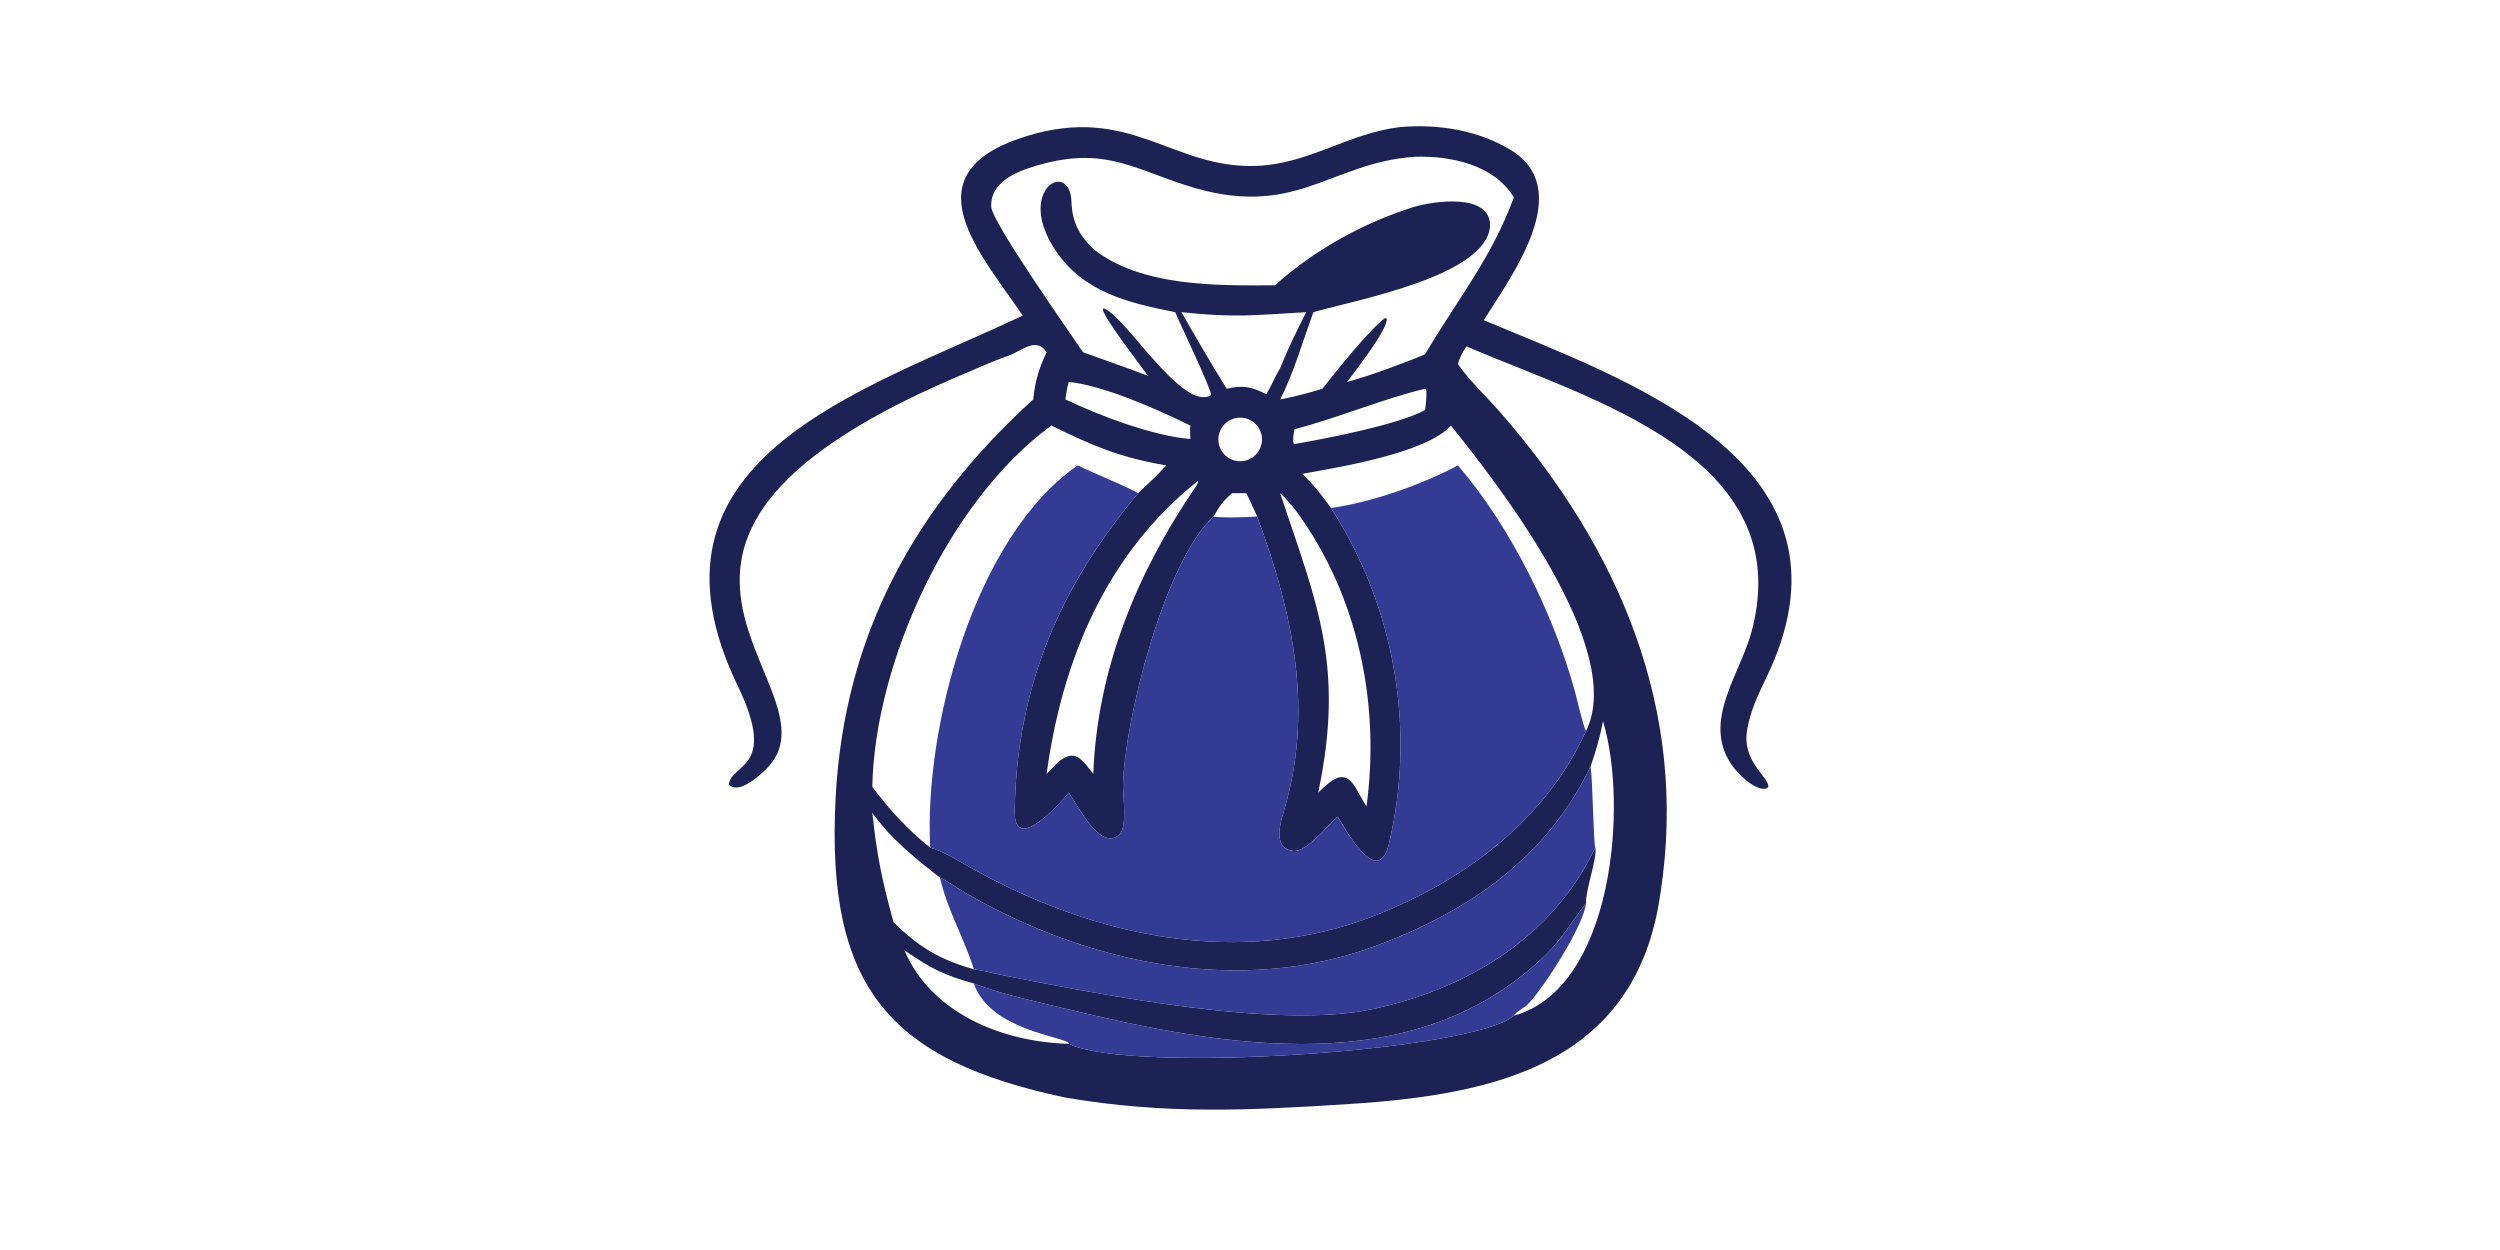
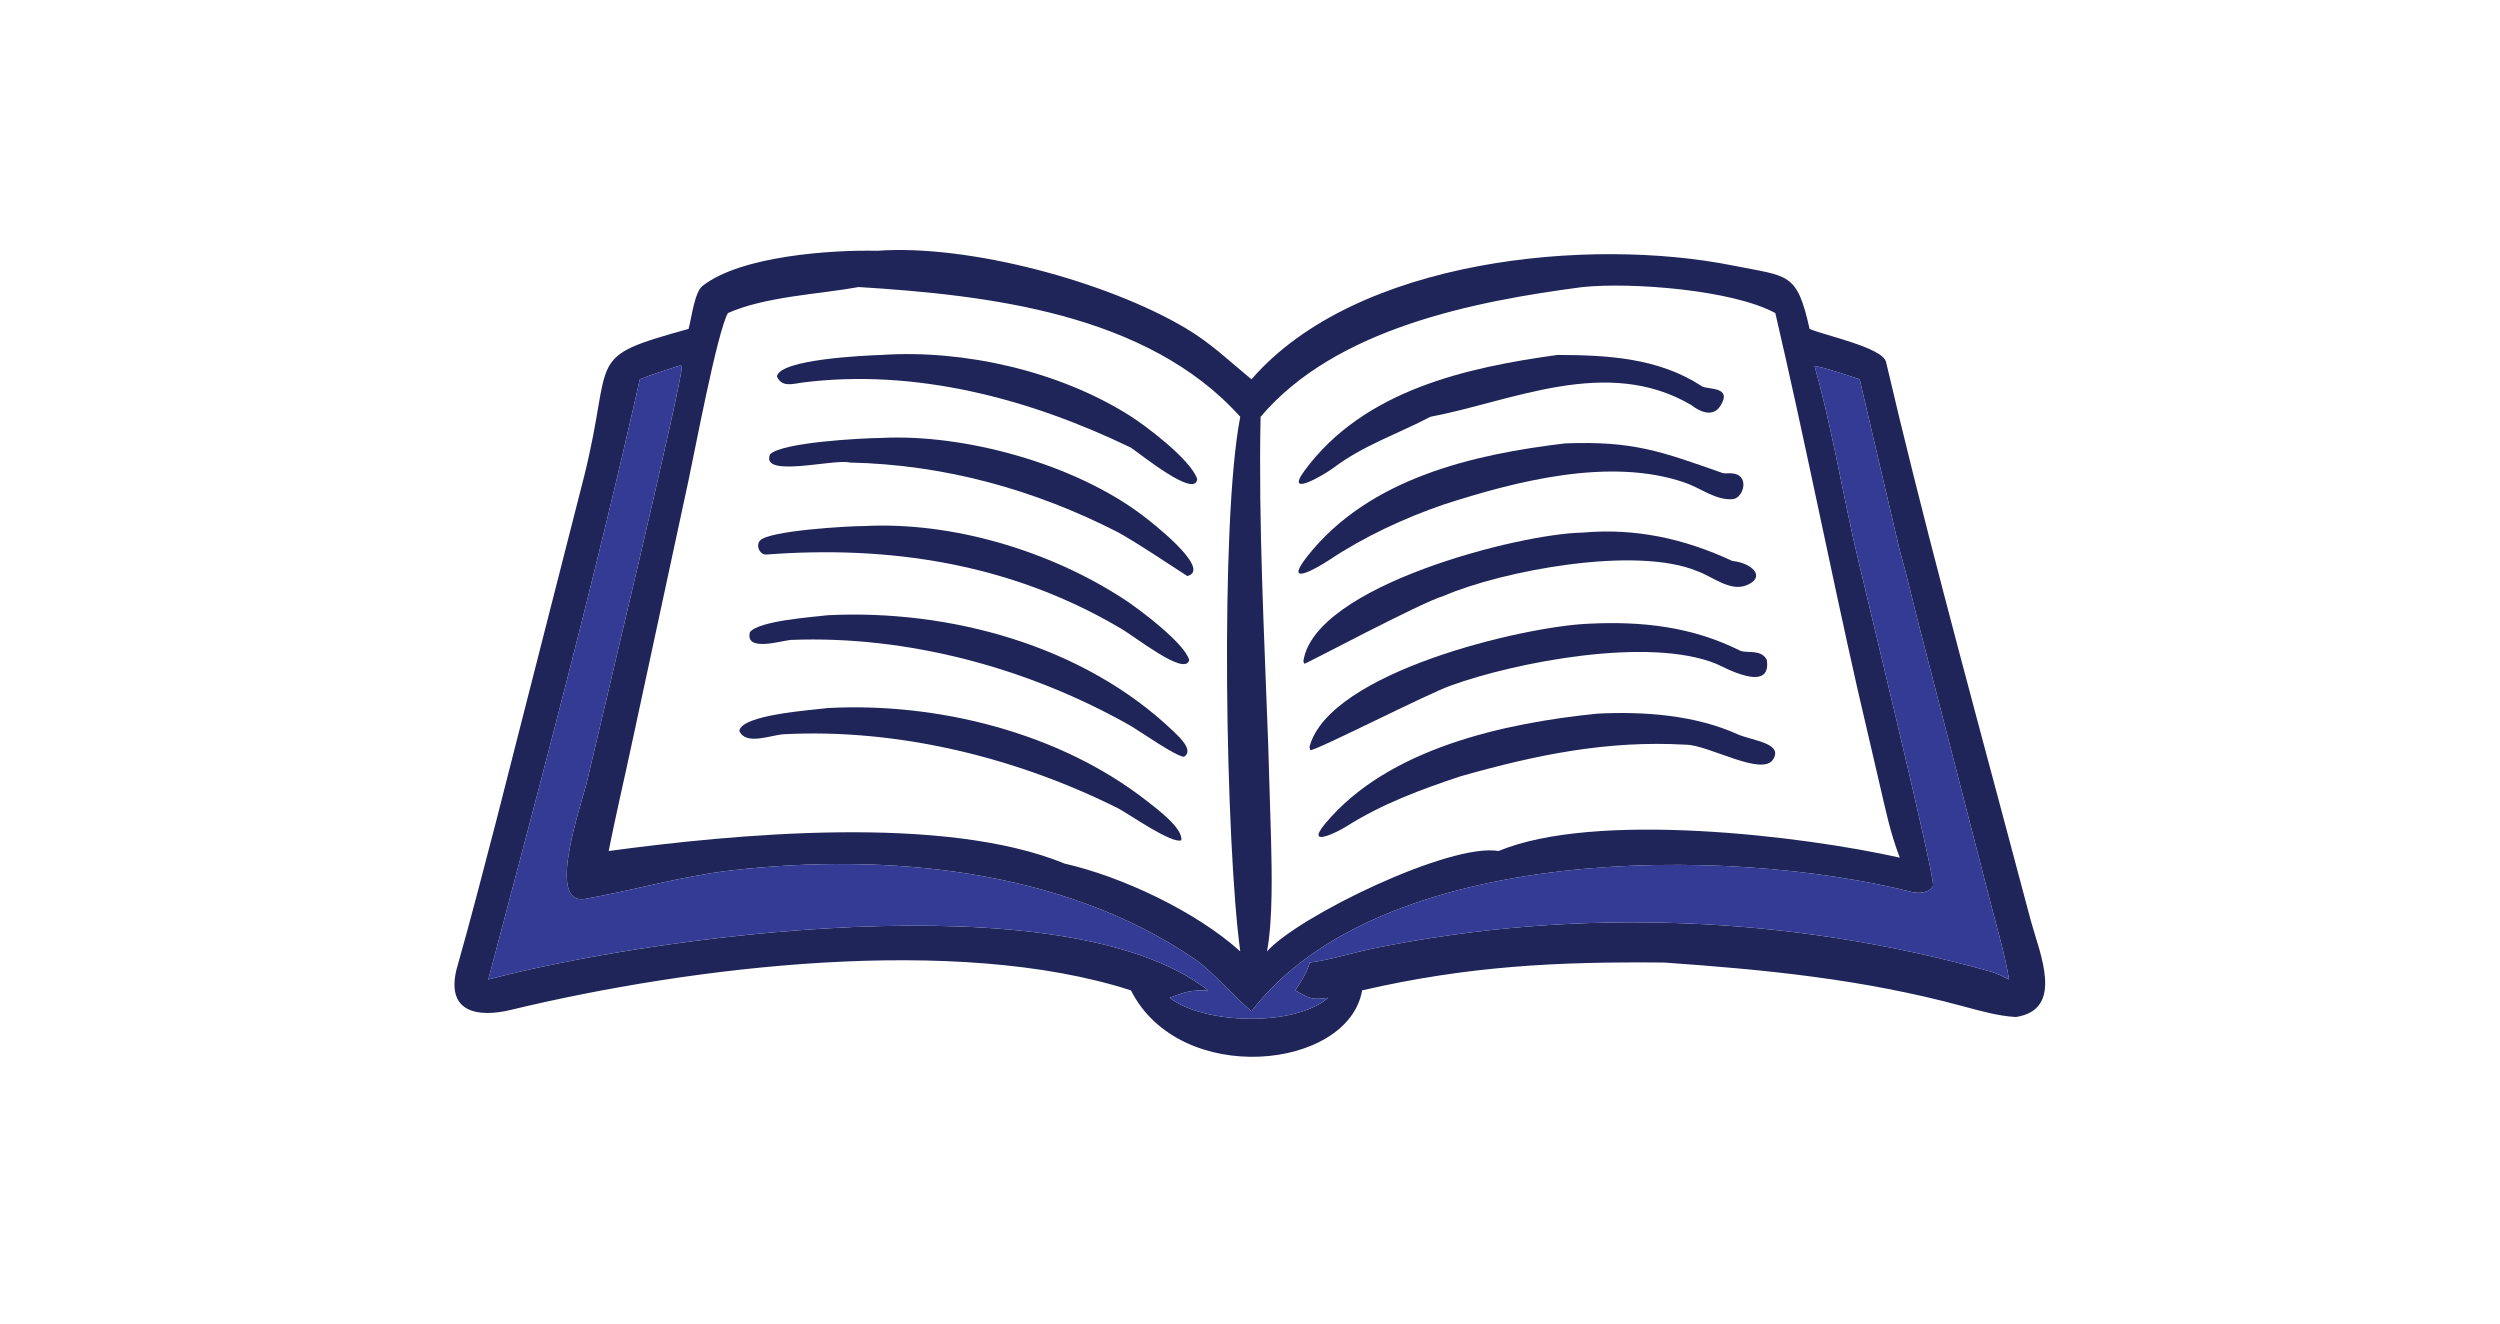
- <svg xmlns="http://www.w3.org/2000/svg" width="142" height="71" viewBox="0 0 142 71" fill="none">
-   <path d="M58.09 17.924C55.683 14.372 51.527 9.88 58.219 7.761C64.213 5.863 66.584 9.612 71.375 9.421C74.388 9.302 76.605 7.559 79.533 7.217C81.68 7.039 83.893 7.376 85.768 8.495C89.511 10.729 85.931 15.562 84.278 18.187C92.161 21.508 105.569 26.035 100.73 37.599C100.157 38.966 99.498 39.95 99.241 41.445C98.919 43.31 100.512 44.122 100.438 44.705L100.315 44.794C99.661 44.919 98.683 43.933 98.338 43.415C96.669 40.936 98.85 38.293 99.494 35.861C102.146 25.86 90.193 22.668 83.294 19.671C83.095 19.973 82.898 20.326 82.809 20.678C83.375 21.522 84.491 22.594 85.183 23.385C91.957 31.125 95.914 40.304 94.32 50.691C92.981 60.418 84.993 62.172 76.639 62.708C70.958 63.072 66.212 63.315 60.514 62.343C50.629 60.238 46.887 56.22 47.464 45.289C47.954 36.026 51.998 28.77 58.688 22.686C58.788 21.674 59.011 20.917 59.448 20.01C58.848 19.105 58.061 19.927 57.279 20.203C56.221 20.577 55.2 21.06 54.164 21.488C31.72 31.163 48.172 39.113 43.511 43.692C43.089 44.106 41.962 45.123 41.4 44.572C41.499 43.35 44.167 43.725 41.956 39.066C35.587 26.038 49.024 22.233 58.09 17.924ZM64.649 28.014C65.123 27.556 65.825 26.916 66.245 26.435C63.602 25.982 62.087 25.337 59.718 24.172C53.886 28.425 49.691 37.62 49.546 44.687C50.449 45.921 51.624 47.2 52.839 48.147C53.567 48.344 54.391 48.868 55.054 49.241C62.114 53.211 70.402 55.042 78.178 51.971C83.191 49.991 87.77 46.6 90.085 41.527C92.392 36.892 85.142 27.561 82.412 24.172C81.04 25.731 76.075 26.533 73.965 26.915C74.669 27.596 75.026 28.057 75.601 28.855C79.216 34.46 80.435 41.396 78.901 47.894C78.258 50.617 76.343 46.933 75.975 46.382C75.364 46.903 74.236 48.418 73.446 48.331C72.301 48.205 72.702 46.791 72.921 46.079C74.639 40.352 73.44 34.822 71.404 29.338C71.223 28.901 70.996 28.444 70.791 28.014H69.974C69.423 28.51 69.286 28.72 68.932 29.338C66.169 31.838 63.856 40.97 63.786 44.615C63.775 45.178 64.061 47.065 63.541 47.44C62.468 48.315 61.233 45.759 60.705 45.023C60.245 45.593 57.594 48.599 57.635 46.045C57.749 39.016 60.186 33.346 64.649 28.014ZM90.347 43.528C87.865 48.719 83.389 51.795 78.121 53.738C70.437 56.573 61.898 54.762 54.972 50.796C54.482 50.515 53.887 50.085 53.394 49.852C52.049 48.811 50.518 47.57 49.546 46.159C49.805 48.573 50.103 50.022 50.752 52.381C52.163 53.777 53.374 54.509 55.316 55.056C55.793 55.111 56.441 55.289 56.928 55.385C62.685 56.528 72.598 58.477 77.949 57.319C83.344 56.171 88.168 53.262 90.594 48.178C90.601 48.168 90.608 48.158 90.615 48.147C90.734 48.744 90.055 50.532 90.085 51.308C89.358 52.237 88.691 53.351 87.865 54.166C80.452 61.475 69.525 59.478 60.446 57.276C58.658 56.842 56.989 56.503 55.316 55.863C53.526 55.355 52.907 55.021 51.37 53.977C52.915 57.594 56.989 59.191 60.705 59.289C64.227 61.014 83.726 59.704 85.984 57.692C91.631 56.144 92.495 45.736 91.051 40.962C90.856 41.96 90.67 42.576 90.347 43.528ZM80.348 8.905C75.47 9.246 73.561 12.531 67.367 10.525C64.191 9.497 62.611 8.306 58.84 9.418C57.712 9.751 56.211 10.363 56.307 11.774C56.366 12.63 60.7 18.808 61.519 20.01C62.726 20.444 64.015 20.891 65.209 21.35C64.751 20.722 62.741 18.113 62.634 17.575L62.702 17.512C63.959 17.998 67.175 23.401 68.78 22.448C68.87 22.208 66.991 18.336 66.752 17.731C64.139 17.21 61.583 16.632 59.97 14.249C57.63 10.793 60.772 9.005 60.859 11.46C60.901 12.601 61.279 13.346 62.099 14.141C64.809 16.293 69.083 16.224 72.422 16.206C74.594 14.232 77.458 12.647 80.269 11.766C81.375 11.419 84.708 10.928 84.634 12.857C84.407 15.671 77.146 17.006 74.603 17.731C74.032 19.279 73.448 21.287 72.711 22.686C73.48 22.546 74.36 22.313 75.113 22.082C75.753 21.246 77.88 18.614 78.666 18.069L78.764 18.092C78.883 18.648 76.922 21.143 76.517 21.693C77.648 21.401 79.849 20.596 80.947 20.121C82.711 17.116 84.757 14.611 85.984 11.21C84.858 9.345 82.376 8.838 80.348 8.905ZM67.106 17.731C67.922 19.16 68.81 20.682 69.674 22.082C70.587 21.864 71.109 21.963 71.925 22.395C72.223 21.906 72.417 21.401 72.711 20.916C73.168 19.776 73.639 18.828 74.193 17.731C71.237 17.9 70.134 18.06 67.106 17.731ZM60.705 21.693C60.604 22.047 60.568 22.326 60.514 22.686C62.409 23.599 65.514 24.771 67.61 24.933C67.607 24.723 67.59 24.368 67.61 24.172C65.77 23.265 62.718 21.903 60.705 21.693ZM80.947 22.082C78.617 22.63 75.995 23.737 73.513 24.386C73.485 24.619 73.415 24.994 73.481 25.2L73.513 25.223C75.257 24.923 79.378 24.139 80.947 23.292C80.979 22.972 81.066 22.409 80.997 22.117L80.947 22.082ZM70.21 23.744C69.54 23.872 69.099 24.518 69.224 25.189C69.35 25.859 69.994 26.302 70.665 26.18C71.34 26.056 71.786 25.408 71.66 24.734C71.534 24.059 70.884 23.616 70.21 23.744ZM68.041 27.318C62.824 31.457 60.322 37.54 59.448 43.952C59.672 43.735 59.87 43.541 60.079 43.308C61.076 42.46 61.443 43.154 62.099 43.952C62.325 38.02 64.545 32.619 67.847 27.745C67.956 27.585 68.043 27.512 68.041 27.318ZM72.711 28.014C74.835 34.365 76.383 37.825 74.875 45.023C75.773 44.153 76.438 43.571 77.158 45.023L77.616 45.816C78.403 40.038 77.172 33.917 73.686 29.114C73.519 28.883 72.923 28.16 72.711 28.014Z" fill="#1D2255" />
-   <path d="M61.215 26.435C62.092 26.868 64.046 27.651 64.649 28.014C60.186 33.346 57.749 39.016 57.635 46.045C57.593 48.599 60.245 45.593 60.705 45.023C61.232 45.759 62.468 48.315 63.541 47.44C64.061 47.065 63.774 45.178 63.785 44.615C63.856 40.97 66.169 31.838 68.932 29.338C69.394 29.431 70.923 29.375 71.403 29.338C73.44 34.822 74.638 40.352 72.921 46.079C72.702 46.791 72.3 48.205 73.446 48.331C74.235 48.418 75.363 46.903 75.974 46.382C76.343 46.933 78.257 50.617 78.901 47.894C80.435 41.396 79.215 34.46 75.601 28.855C77.942 28.516 80.734 27.545 82.808 26.435C85.81 29.912 88.264 34.916 89.468 39.32C89.572 39.699 89.933 41.273 90.085 41.527C87.77 46.6 83.19 49.991 78.178 51.971C70.402 55.042 62.113 53.211 55.054 49.241C54.39 48.868 53.566 48.344 52.839 48.148C52.466 41.418 55.322 30.499 61.215 26.435Z" fill="#343B95" />
-   <path d="M53.394 49.852C53.886 50.085 54.481 50.515 54.971 50.797C61.897 54.763 70.437 56.573 78.12 53.738C83.388 51.795 87.864 48.719 90.346 43.528C90.465 44.278 90.507 47.888 90.614 48.148C90.607 48.158 90.6 48.168 90.593 48.178C88.167 53.263 83.343 56.171 77.949 57.319C72.598 58.477 62.684 56.528 56.927 55.386C56.441 55.289 55.793 55.111 55.315 55.057C54.826 53.428 53.766 51.594 53.394 49.852Z" fill="#343B95" />
-   <path d="M55.315 55.863C56.989 56.503 58.658 56.842 60.445 57.276C69.525 59.478 80.451 61.475 87.865 54.166C88.69 53.351 89.357 52.237 90.084 51.308C89.969 52.577 87.646 56.159 86.79 57.037C86.6 57.232 86.15 57.437 85.983 57.692C83.725 59.704 64.226 61.014 60.705 59.289L60.734 59.271C60.519 58.877 56.238 58.551 55.315 55.863Z" fill="#343B95" />
+ <svg xmlns="http://www.w3.org/2000/svg" width="119" height="63" viewBox="0 0 119 63" fill="none">
+   <path d="M32.776 15.656C32.924 15.109 33.059 13.908 33.443 13.607C35.274 12.173 39.604 11.889 41.744 11.937C46.138 11.617 52.696 13.414 56.397 15.598C57.645 16.334 58.474 17.154 59.57 18.056C64.578 12.281 75.703 11.277 82.484 12.639C85.148 13.174 85.53 12.939 86.136 15.656C86.794 15.953 89.612 16.537 89.775 17.229C91.502 24.612 93.494 31.93 95.448 39.251L96.669 43.834C97.091 45.379 98.283 48.058 95.955 48.41C95.116 48.365 94.234 48.112 93.418 47.892C88.677 46.609 84.08 46.158 79.213 45.817C74.098 45.769 69.879 45.98 64.837 47.141C64.19 50.925 56.171 51.772 53.832 47.141C45.517 44.46 32.938 45.991 24.32 48.07C22.774 48.443 21.237 48.214 21.725 46.166C22.387 43.835 22.993 41.488 23.604 39.14L27.808 22.66C29.249 16.878 27.746 17.049 32.776 15.656ZM75.337 13.663C70.195 14.335 63.574 15.624 60.004 19.84C59.898 24.914 60.184 30.333 60.366 35.426L60.501 39.921C60.539 41.453 60.594 43.783 60.309 45.287C61.814 43.602 69.025 40.107 71.333 40.508C75.945 38.59 85.794 39.784 90.43 40.824C89.957 39.59 89.749 38.51 89.445 37.221L88.425 32.833C87.082 26.893 85.88 20.791 84.505 14.902C82.475 13.796 77.665 13.426 75.337 13.663ZM40.877 13.663C39.008 14.004 36.436 14.108 34.649 14.902C34.133 15.81 33.044 21.628 32.765 22.907L30.08 35.377C29.721 37.061 29.307 38.828 28.972 40.508C34.929 39.707 44.9 38.739 50.684 41.109C53.406 41.73 56.922 43.379 59.037 45.287C58.345 40.252 58.056 24.831 59.037 19.84C54.603 14.895 46.991 14.047 40.877 13.663ZM32.302 17.415C31.813 17.581 30.9 17.863 30.455 18.056C28.299 27.648 25.759 37.137 23.243 46.625C30.771 44.624 50.652 41.792 57.505 47.141C56.632 47.143 56.502 47.183 55.673 47.495C57.328 48.769 61.613 48.882 63.224 47.495C62.474 47.605 62.327 47.541 61.657 47.141C61.989 46.63 62.146 46.408 62.35 45.817C63.398 45.677 64.397 45.342 65.449 45.129C75.136 43.166 85.26 43.574 94.789 46.256C95.054 46.331 95.381 46.502 95.63 46.625C95.471 45.596 95.116 44.376 94.85 43.358L91.339 29.749C91.03 28.56 90.772 27.395 90.43 26.21L88.52 18.056C87.823 17.83 87.08 17.559 86.372 17.415C87.111 20.034 87.618 22.924 88.205 25.593C88.579 27.292 92.14 41.8 92.011 42.158C91.891 42.492 91.335 42.543 91.033 42.466C82.181 40.223 65.676 40.177 59.57 48.136C58.677 47.391 57.748 46.253 56.841 45.633C50.543 41.338 42.117 40.595 34.837 41.428C32.45 41.701 30.206 42.37 27.859 42.786C25.91 43.131 27.774 38.034 27.958 37.126C28.342 35.458 32.562 17.866 32.456 17.422C32.359 17.401 32.39 17.394 32.302 17.415Z" fill="#1F2558" />
+   <path d="M53.831 21.308C48.997 18.974 43.578 17.531 38.207 18.207C37.781 18.261 37.207 18.466 36.983 17.919C37.11 17.1 41.178 16.921 41.963 16.895C45.876 16.633 50.408 17.654 53.776 19.785C54.556 20.278 56.676 21.874 56.987 22.801C56.908 23.749 54.286 21.611 53.831 21.308Z" fill="#1F2558" />
+   <path d="M68.085 19.84C66.536 20.653 64.9 21.191 63.476 22.268C63.123 22.536 61.092 23.767 62.099 22.399C64.924 18.556 69.846 17.487 74.133 16.895C76.511 16.903 78.94 17.029 81.011 18.386C81.274 18.558 82.487 18.373 81.89 19.32C81.534 19.884 80.905 19.597 80.502 19.278C76.484 16.915 71.963 19.105 68.085 19.84Z" fill="#1F2558" />
+   <path d="M30.455 18.056C30.9 17.862 31.813 17.581 32.302 17.415C32.39 17.394 32.359 17.401 32.455 17.422C32.562 17.866 28.342 35.458 27.958 37.126C27.774 38.033 25.91 43.131 27.859 42.786C30.206 42.37 32.45 41.701 34.837 41.428C42.117 40.595 50.543 41.338 56.841 45.633C57.748 46.252 58.677 47.391 59.57 48.136C65.676 40.176 82.181 40.222 91.033 42.466C91.335 42.542 91.891 42.492 92.011 42.157C92.14 41.8 88.579 27.292 88.205 25.593C87.618 22.924 87.111 20.034 86.372 17.415C87.08 17.558 87.823 17.83 88.52 18.056L90.43 26.21C90.772 27.395 91.029 28.56 91.339 29.749L94.85 43.358C95.116 44.376 95.471 45.596 95.63 46.624C95.381 46.502 95.054 46.33 94.789 46.256C85.26 43.574 75.136 43.166 65.449 45.129C64.397 45.342 63.398 45.677 62.349 45.817C62.146 46.408 61.989 46.63 61.657 47.141C62.327 47.541 62.474 47.605 63.224 47.495C61.613 48.882 57.328 48.769 55.673 47.495C56.502 47.183 56.632 47.142 57.505 47.141C50.652 41.792 30.771 44.623 23.243 46.624C25.759 37.137 28.299 27.648 30.455 18.056Z" fill="#343B95" />
+   <path d="M53.245 25.351C49.231 23.29 44.917 22.11 40.448 22.017C39.698 21.824 36.171 22.78 36.656 21.624C37.224 21.057 40.961 20.857 41.963 20.845C45.911 20.647 51.109 22.073 54.347 24.502C54.707 24.771 57.741 27.105 56.517 27.421C55.561 26.8 54.2 25.89 53.245 25.351Z" fill="#1F2558" />
+   <path d="M68.723 24.014C66.86 24.65 64.926 25.551 63.268 26.657C62.774 26.987 60.997 28.037 62.242 26.462C65.19 22.736 70.189 21.617 74.502 21.105C77.767 20.982 79.082 21.493 81.995 22.516C82.113 22.566 82.542 22.453 82.798 22.652C83.198 22.963 82.897 23.719 82.484 23.759C81.688 23.836 80.927 23.216 80.195 22.971C76.636 21.745 72.18 22.898 68.723 24.014Z" fill="#1F2558" />
+   <path d="M53.245 29.854C48.051 26.811 42.309 25.953 36.483 26.396C36.174 26.419 35.967 25.994 36.166 25.742C36.551 25.256 40.392 25.039 41.137 25.04C45.316 24.823 49.962 26.209 53.516 28.53C54.214 28.986 56.37 30.599 56.606 31.412C56.426 32.248 53.951 30.229 53.245 29.854Z" fill="#1F2558" />
+   <path d="M68.723 28.363C67.624 28.682 62.143 31.619 62.084 31.595L62.041 31.477C62.547 27.887 72.337 25.396 75.336 25.351C77.836 25.128 80.175 25.636 82.458 26.702C83.406 26.795 84.081 27.47 83.14 27.856C82.35 28.18 81.514 27.439 80.788 27.186C77.879 25.968 71.532 27.154 68.723 28.363Z" fill="#1F2558" />
+   <path d="M53.831 34.556C48.947 31.784 43.192 30.243 37.651 30.46C37.25 30.48 35.44 31.067 35.696 30.09C36.116 29.547 38.689 29.372 39.414 29.284C45.128 29.001 51.563 30.684 55.882 34.837C56.124 35.07 56.842 35.722 56.359 36.024C55.944 35.99 54.363 34.874 53.831 34.556Z" fill="#1F2558" />
+   <path d="M69.071 32.628C68.043 32.974 62.526 35.795 62.366 35.706L62.332 35.55C63.27 31.987 72.531 29.812 75.623 29.689C78.156 29.562 80.543 29.828 82.819 30.967C83.123 31.119 83.821 30.873 84.1 31.407C84.35 33.056 82 31.722 81.693 31.597C78.472 30.288 72.118 31.525 69.071 32.628Z" fill="#1F2558" />
+   <path d="M53.245 38.488C48.368 36.044 42.717 34.668 37.304 34.95C36.724 34.98 35.493 35.503 35.193 34.793C35.288 34.018 38.631 33.804 39.414 33.702C44.58 33.428 50.428 34.849 54.626 38.154C55.061 38.496 56.307 39.415 56.232 39.996C55.795 40.186 53.799 38.791 53.245 38.488Z" fill="#1F2558" />
+   <path d="M69.527 36.95C67.623 37.583 65.793 38.258 64.071 39.348C63.69 39.589 62.083 40.402 63.087 39.196C66.079 35.602 71.649 34.415 76.022 33.97C78.221 33.857 80.697 34.028 82.747 34.968C83.507 35.272 84.877 35.386 84.401 36.148C83.883 36.978 81.314 35.452 80.253 35.448C76.499 35.231 73.115 35.932 69.527 36.95Z" fill="#1F2558" />
</svg>
